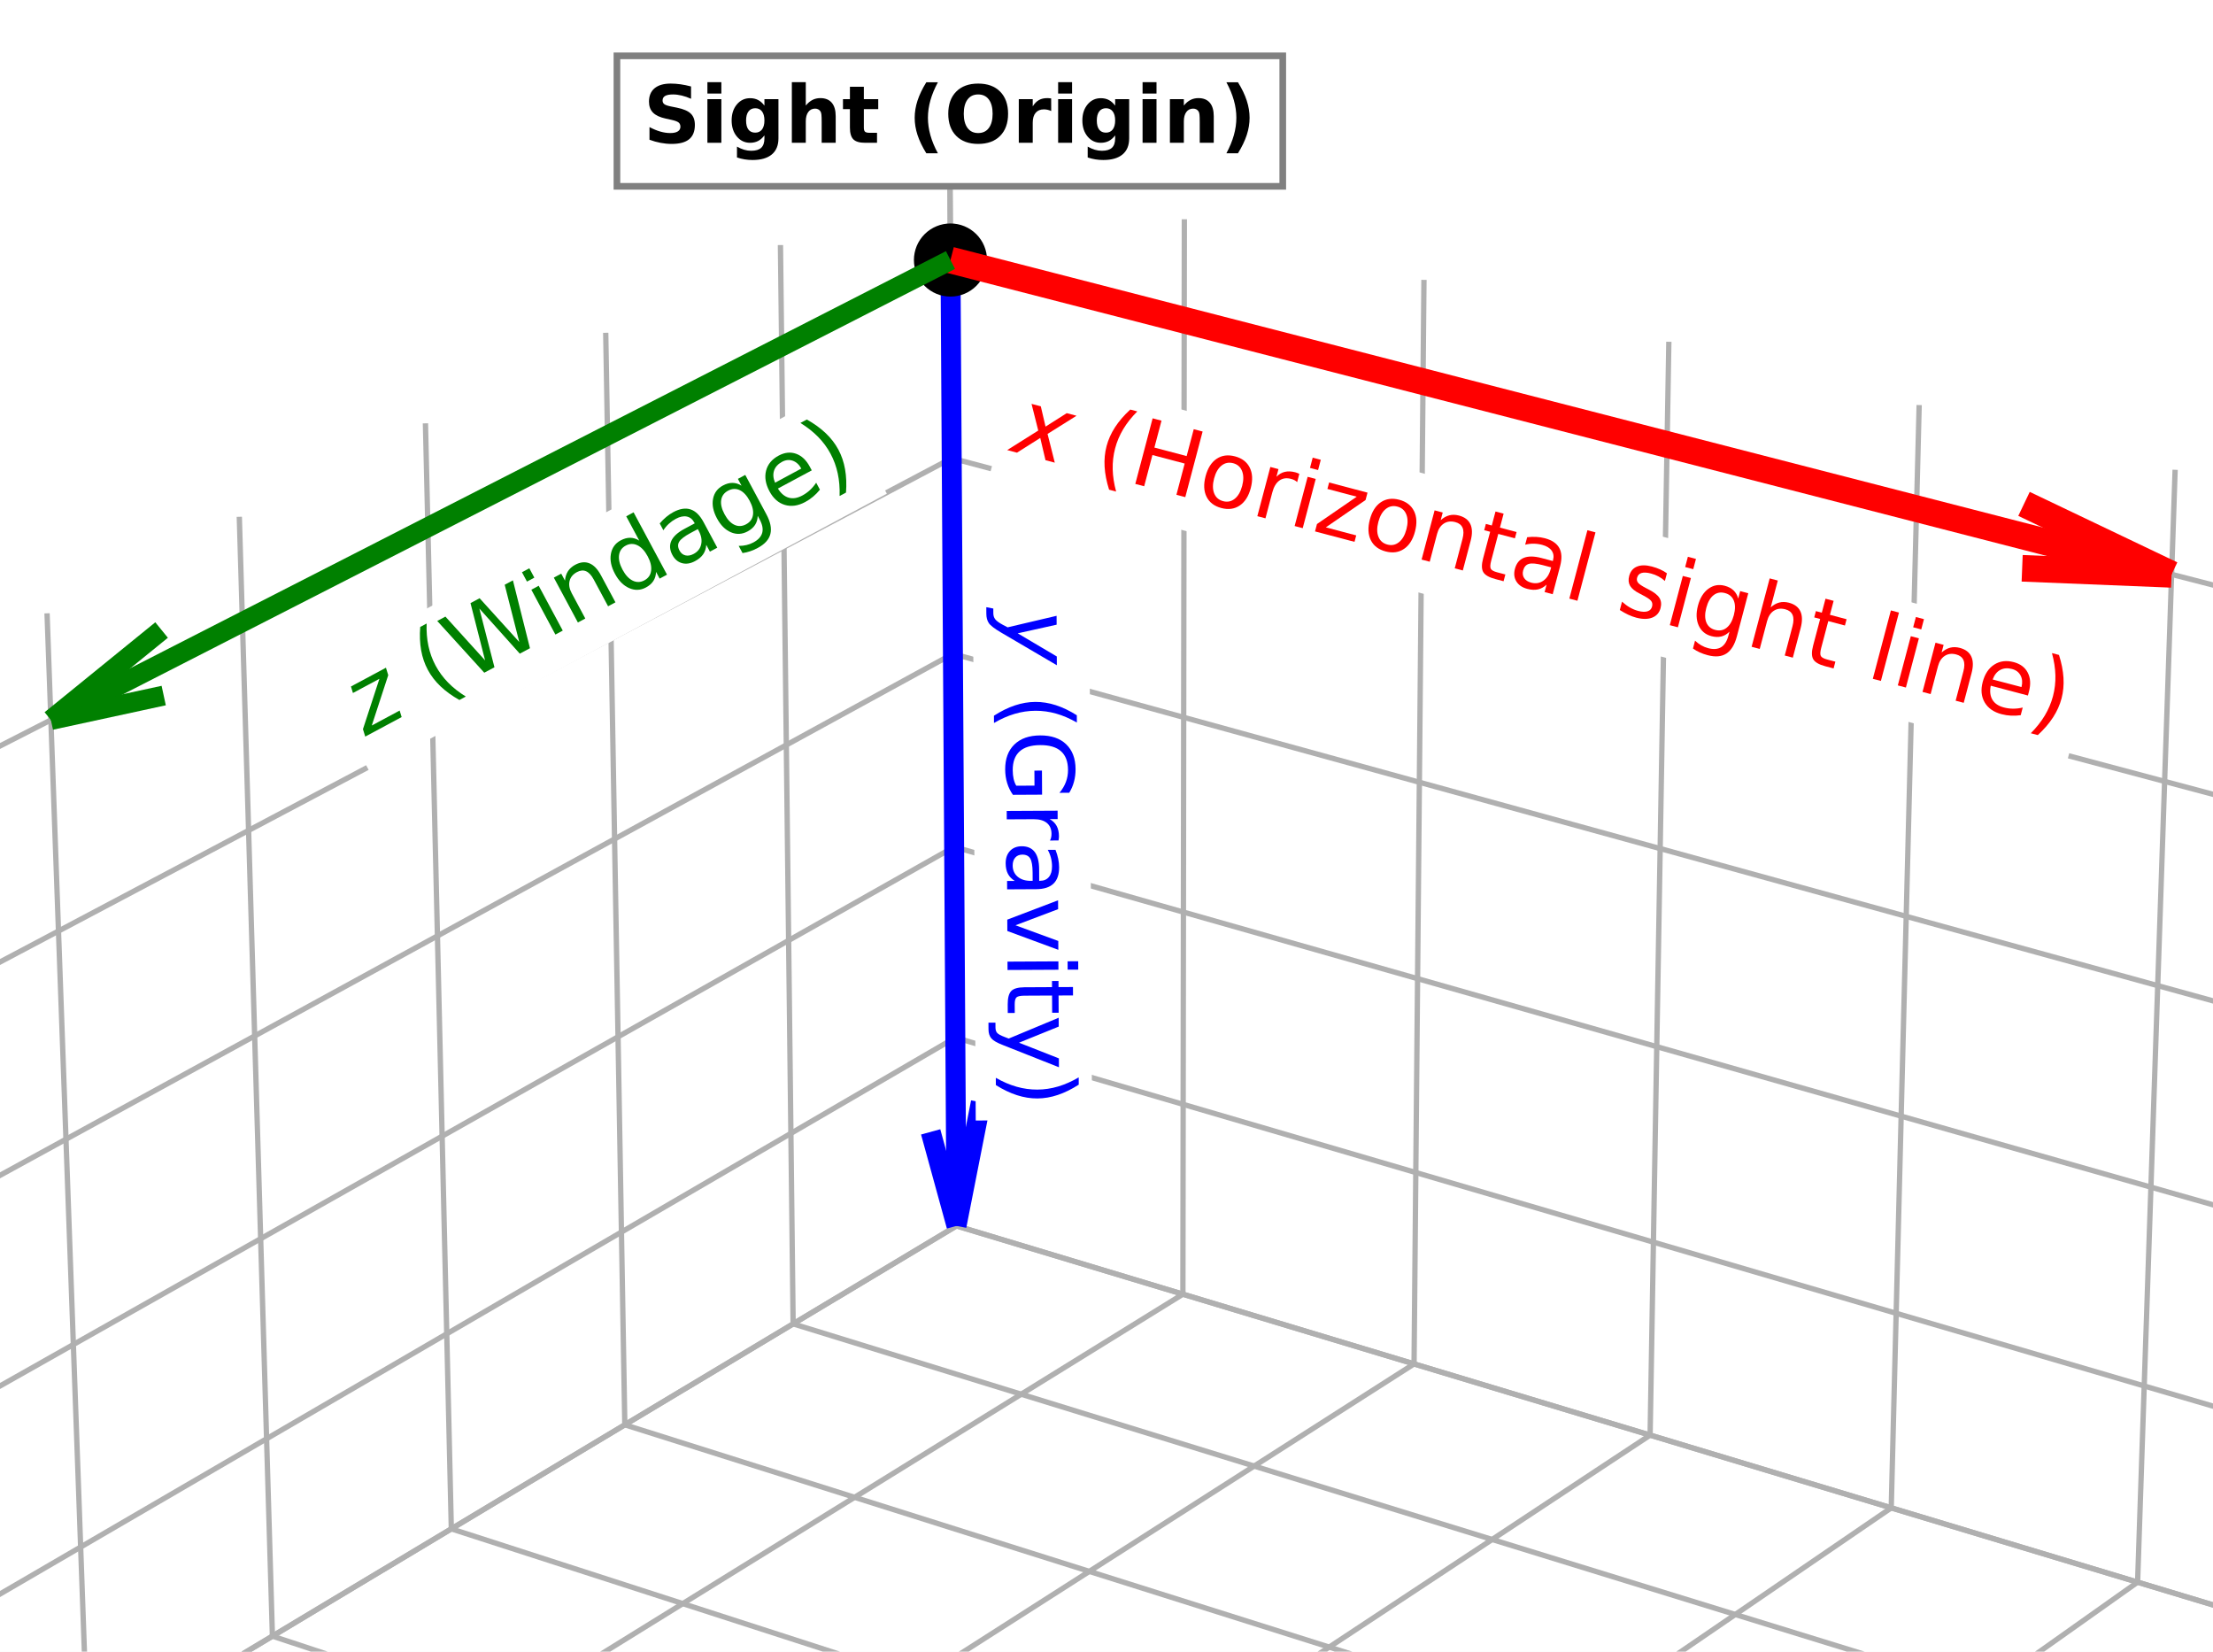
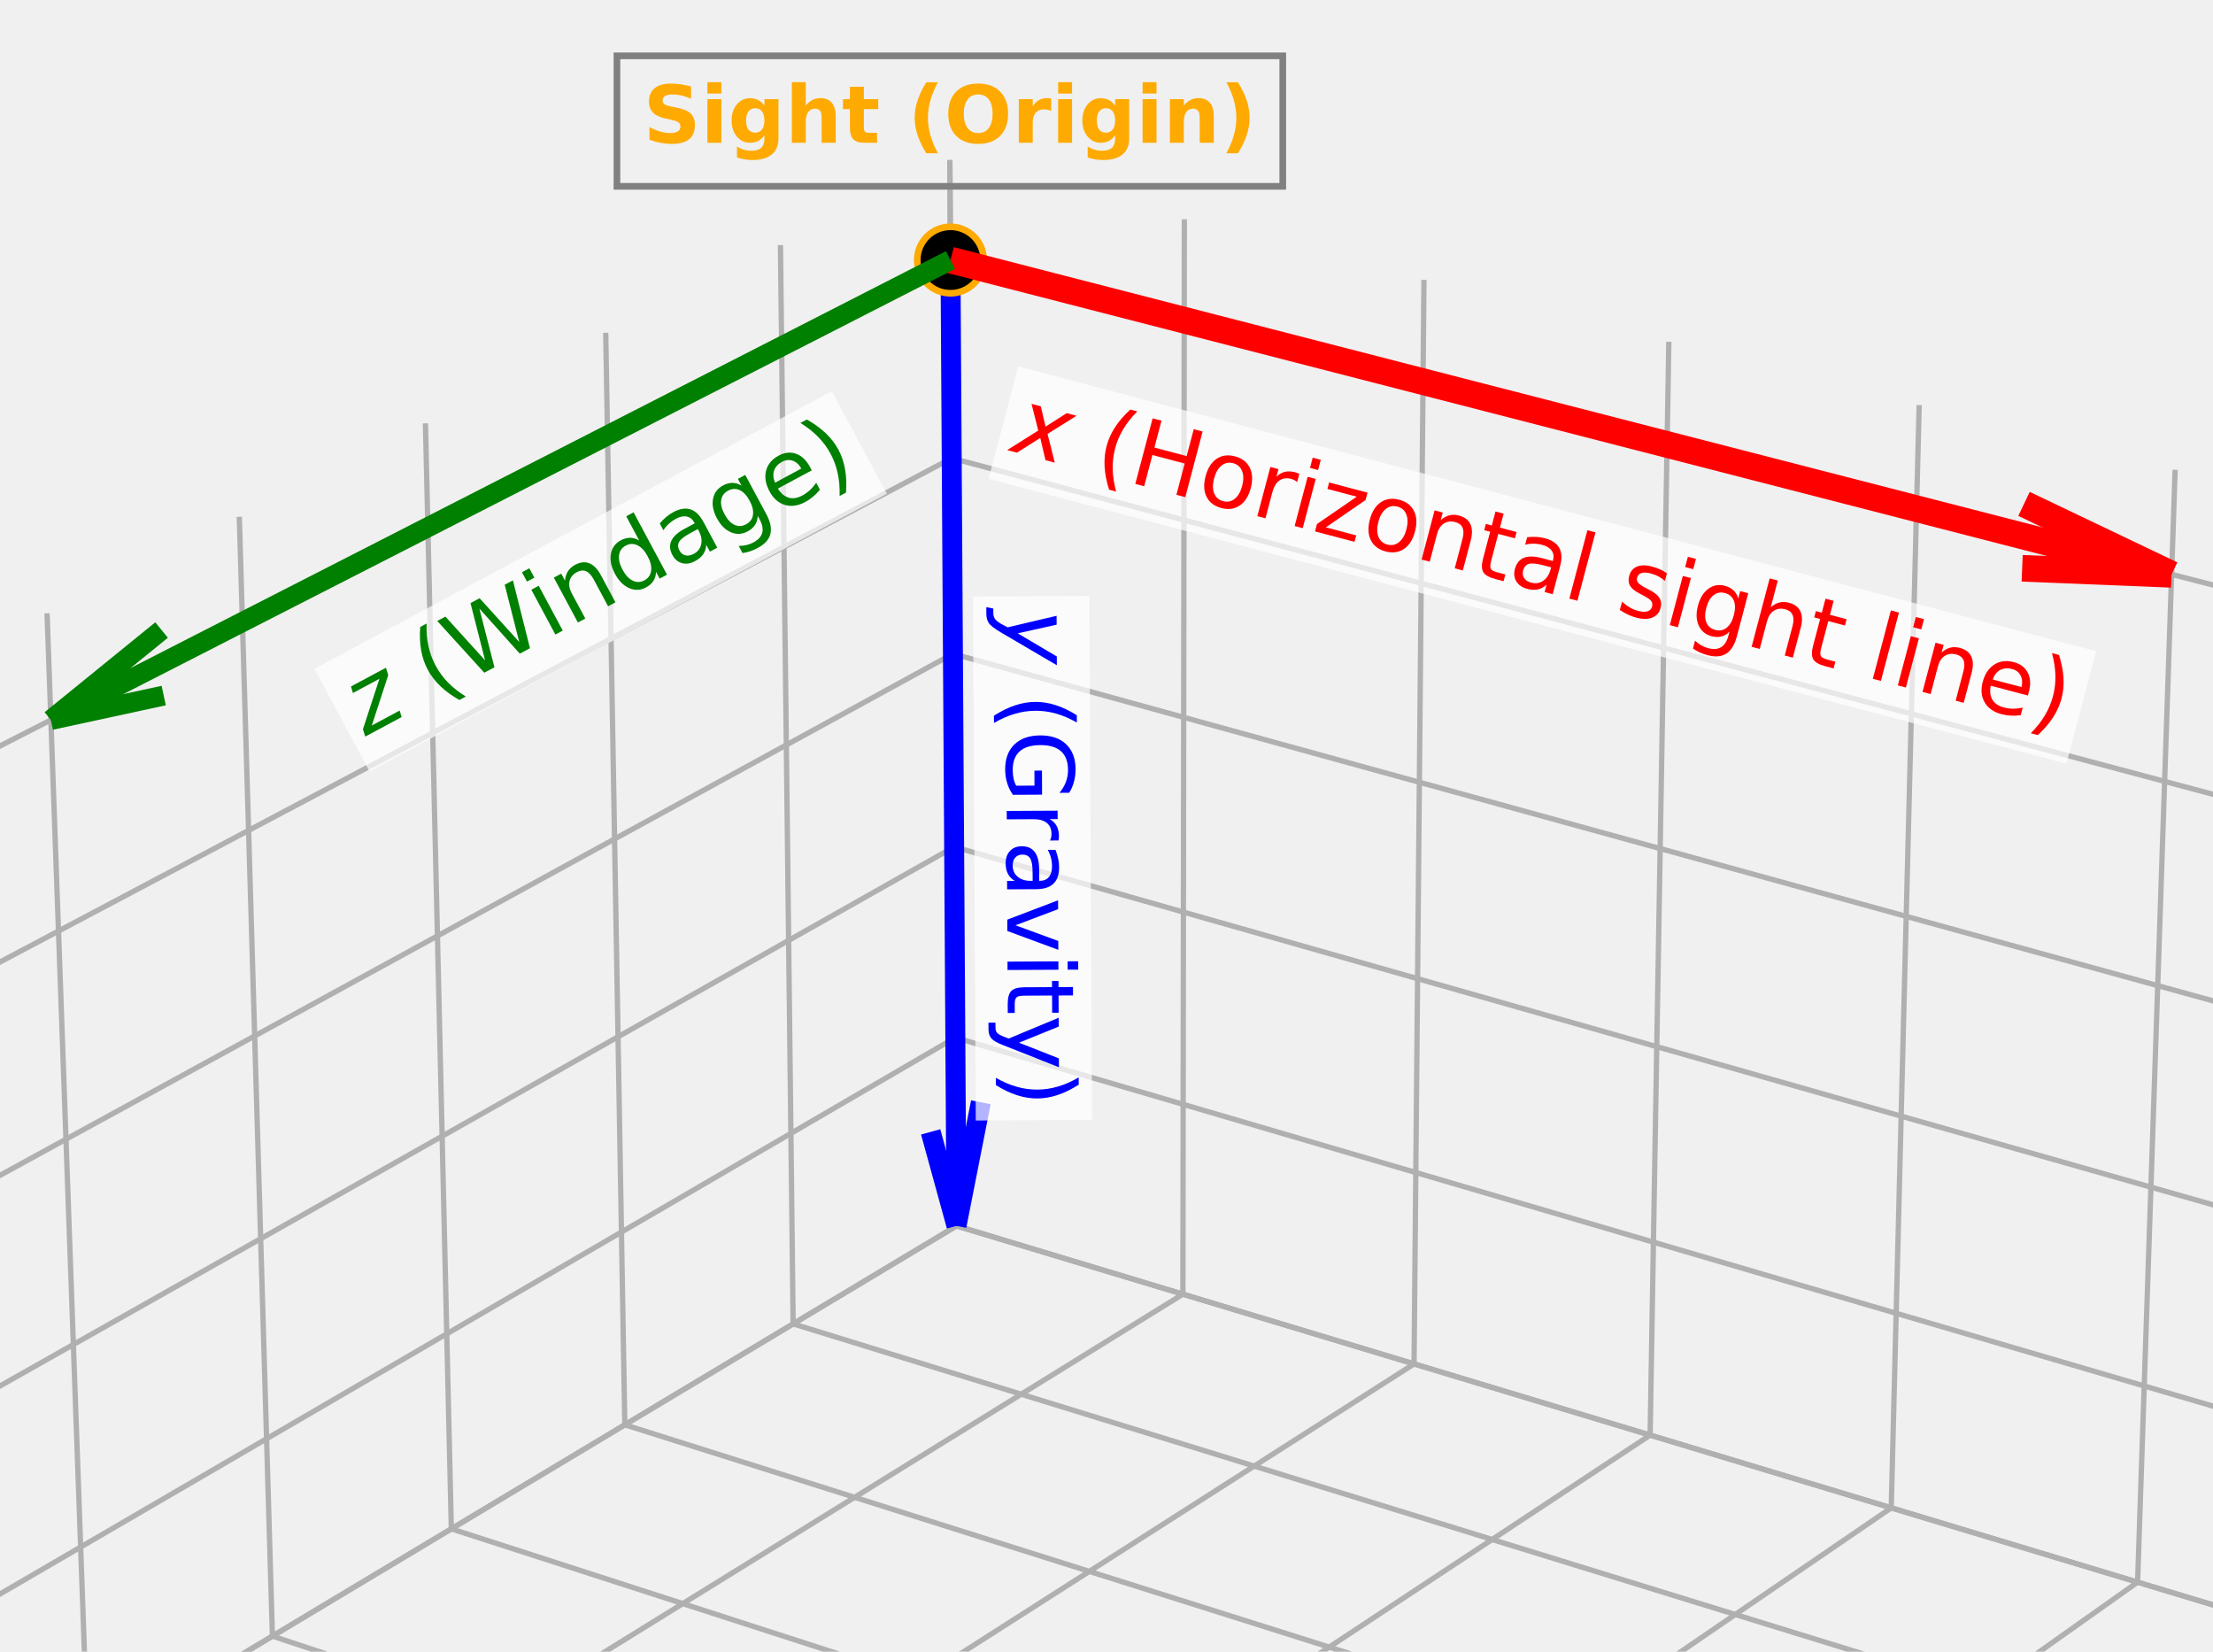
<svg xmlns="http://www.w3.org/2000/svg" xmlns:xlink="http://www.w3.org/1999/xlink" width="332.931pt" height="248.449pt" viewBox="0 0 332.931 248.449" version="1.1" id="svg114">
  <defs id="defs1">
    <style type="text/css" id="style1">*{stroke-linejoin: round; stroke-linecap: butt}</style>
    <clipPath clipPathUnits="userSpaceOnUse" id="clipPath115">
-       <rect style="opacity:0.544;fill:#000000;stroke-width:8.172" id="rect116" width="332.931" height="248.449" x="34.993" y="21.995" />
+       <rect style="opacity:0.544;fill:#FFAA00;stroke-width:8.172" id="rect116" width="332.931" height="248.449" x="34.993" y="21.995" />
    </clipPath>
  </defs>
  <g id="figure_1" clip-path="url(#clipPath115)" transform="translate(-34.9928,-21.99548)">
    <g id="patch_1">
-       <path d="M 0,402.48 H 402.917 V 0 H 0 Z" style="fill:#ffffff" id="path1" />
+       <path d="M 0,402.48 H 402.917 V 0 H 0 Z" style="fill:transparent" id="path1" />
    </g>
    <g id="patch_2">
-       <path d="M 7.637,395.28 H 395.717 V 7.2 H 7.637 Z" style="fill:#ffffff" id="path2" />
+       <path d="M 7.637,395.28 H 395.717 V 7.2 H 7.637 Z" style="fill:transparent" id="path2" />
    </g>
    <g id="pane3d_1">
      <g id="patch_3">
        <path d="M 178.892,206.398 375.413,265.673 381.807,97.609 177.891,46.063" style="opacity:0;fill:none" id="path3" />
      </g>
    </g>
    <g id="pane3d_2">
      <g id="patch_4">
        <path d="M 178.892,206.398 33.99,293.283 27.248,121.694 177.891,46.063" style="opacity:0;fill:none" id="path4" />
      </g>
    </g>
    <g id="pane3d_3">
      <g id="patch_5">
        <path d="M 178.892,206.398 33.99,293.283 239.413,363.807 375.413,265.673" style="opacity:0;fill:none" id="path5" />
      </g>
    </g>
    <g id="grid3d_1">
      <g id="Line3DCollection_1">
        <path d="M 375.413,265.673 178.892,206.398 177.891,46.063" style="fill:none;stroke:#b0b0b0;stroke-width:0.8" id="path6" />
        <path d="M 352.446,282.246 154.314,221.135 152.406,58.858" style="fill:none;stroke:#b0b0b0;stroke-width:0.8" id="path7" />
        <path d="M 328.74,299.351 128.992,236.319 126.12,72.055" style="fill:none;stroke:#b0b0b0;stroke-width:0.8" id="path8" />
        <path d="M 304.26,317.015 102.891,251.969 98.997,85.672" style="fill:none;stroke:#b0b0b0;stroke-width:0.8" id="path9" />
        <path d="M 278.968,335.266 75.976,268.108 70.995,99.731" style="fill:none;stroke:#b0b0b0;stroke-width:0.8" id="path10" />
        <path d="M 252.821,354.133 48.207,284.758 42.071,114.252" style="fill:none;stroke:#b0b0b0;stroke-width:0.8" id="path11" />
      </g>
    </g>
    <g id="grid3d_2">
      <g id="Line3DCollection_2">
        <path d="M 177.891,46.063 178.892,206.398 33.99,293.283" style="fill:none;stroke:#b0b0b0;stroke-width:0.8" id="path12" />
        <path d="M 213.17,54.981 212.953,216.671 69.438,305.452" style="fill:none;stroke:#b0b0b0;stroke-width:0.8" id="path13" />
        <path d="M 249.218,64.093 247.728,227.16 105.697,317.9" style="fill:none;stroke:#b0b0b0;stroke-width:0.8" id="path14" />
        <path d="m 286.058,73.406 -2.816,164.467 -140.445,92.765" style="fill:none;stroke:#b0b0b0;stroke-width:0.8" id="path15" />
        <path d="M 323.718,82.925 319.517,248.814 180.764,343.672" style="fill:none;stroke:#b0b0b0;stroke-width:0.8" id="path16" />
        <path d="M 362.226,92.66 356.579,259.993 219.632,357.016" style="fill:none;stroke:#b0b0b0;stroke-width:0.8" id="path17" />
      </g>
    </g>
    <g id="grid3d_3">
      <g id="Line3DCollection_3">
        <path d="M 33.99,293.283 178.892,206.398 375.413,265.673" style="fill:none;stroke:#b0b0b0;stroke-width:0.8" id="path18" />
        <path d="M 32.802,263.049 178.716,178.074 376.541,236.036" style="fill:none;stroke:#b0b0b0;stroke-width:0.8" id="path19" />
        <path d="m 31.598,232.397 146.938,-83.007 199.147,56.61" style="fill:none;stroke:#b0b0b0;stroke-width:0.8" id="path20" />
        <path d="M 30.377,201.319 178.355,120.34 378.842,175.556" style="fill:none;stroke:#b0b0b0;stroke-width:0.8" id="path21" />
        <path d="M 29.139,169.804 178.171,90.916 380.016,144.697" style="fill:none;stroke:#b0b0b0;stroke-width:0.8" id="path22" />
        <path d="M 27.883,137.844 177.985,61.111 381.206,113.413" style="fill:none;stroke:#b0b0b0;stroke-width:0.8" id="path23" />
      </g>
    </g>
    <g id="axis3d_1">
      <g id="line2d_1">
-         <path d="M 375.413,265.673 239.413,363.807" style="fill:none;stroke:#000000;stroke-width:0.8;stroke-linecap:square" id="path24" />
+         <path d="M 375.413,265.673 239.413,363.807" style="fill:none;stroke:#FFAA00;stroke-width:0.8;stroke-linecap:square" id="path24" />
      </g>
      <g id="xtick_1">
        <g id="line2d_2">
-           <path d="m 373.748,265.171 5.002,1.509" style="fill:none;stroke:#000000;stroke-width:0.8;stroke-linecap:square" id="path25" />
+           <path d="m 373.748,265.171 5.002,1.509" style="fill:none;stroke:#FFAA00;stroke-width:0.8;stroke-linecap:square" id="path25" />
        </g>
      </g>
      <g id="xtick_2">
        <g id="line2d_3">
-           <path d="m 350.765,281.728 5.047,1.557" style="fill:none;stroke:#000000;stroke-width:0.8;stroke-linecap:square" id="path26" />
+           <path d="m 350.765,281.728 5.047,1.557" style="fill:none;stroke:#FFAA00;stroke-width:0.8;stroke-linecap:square" id="path26" />
        </g>
      </g>
      <g id="xtick_3">
        <g id="line2d_4">
-           <path d="m 327.044,298.816 5.093,1.607" style="fill:none;stroke:#000000;stroke-width:0.8;stroke-linecap:square" id="path27" />
+           <path d="m 327.044,298.816 5.093,1.607" style="fill:none;stroke:#FFAA00;stroke-width:0.8;stroke-linecap:square" id="path27" />
        </g>
      </g>
      <g id="xtick_4">
        <g id="line2d_5">
-           <path d="m 302.549,316.462 5.139,1.66" style="fill:none;stroke:#000000;stroke-width:0.8;stroke-linecap:square" id="path28" />
+           <path d="m 302.549,316.462 5.139,1.66" style="fill:none;stroke:#FFAA00;stroke-width:0.8;stroke-linecap:square" id="path28" />
        </g>
      </g>
      <g id="xtick_5">
        <g id="line2d_6">
-           <path d="m 277.241,334.694 5.186,1.716" style="fill:none;stroke:#000000;stroke-width:0.8;stroke-linecap:square" id="path29" />
+           <path d="m 277.241,334.694 5.186,1.716" style="fill:none;stroke:#FFAA00;stroke-width:0.8;stroke-linecap:square" id="path29" />
        </g>
      </g>
      <g id="xtick_6">
        <g id="line2d_7">
-           <path d="m 251.078,353.542 5.233,1.774" style="fill:none;stroke:#000000;stroke-width:0.8;stroke-linecap:square" id="path30" />
+           <path d="m 251.078,353.542 5.233,1.774" style="fill:none;stroke:#FFAA00;stroke-width:0.8;stroke-linecap:square" id="path30" />
        </g>
      </g>
    </g>
    <g id="axis3d_2">
      <g id="line2d_8">
-         <path d="M 33.99,293.283 239.413,363.807" style="fill:none;stroke:#000000;stroke-width:0.8;stroke-linecap:square" id="path31" />
+         <path d="M 33.99,293.283 239.413,363.807" style="fill:none;stroke:#FFAA00;stroke-width:0.8;stroke-linecap:square" id="path31" />
      </g>
      <g id="xtick_7">
        <g id="line2d_9">
-           <path d="m 35.25,292.527 -3.786,2.27" style="fill:none;stroke:#000000;stroke-width:0.8;stroke-linecap:square" id="path32" />
+           <path d="m 35.25,292.527 -3.786,2.27" style="fill:none;stroke:#FFAA00;stroke-width:0.8;stroke-linecap:square" id="path32" />
        </g>
      </g>
      <g id="xtick_8">
        <g id="line2d_10">
-           <path d="m 70.687,304.679 -3.753,2.322" style="fill:none;stroke:#000000;stroke-width:0.8;stroke-linecap:square" id="path33" />
+           <path d="m 70.687,304.679 -3.753,2.322" style="fill:none;stroke:#FFAA00;stroke-width:0.8;stroke-linecap:square" id="path33" />
        </g>
      </g>
      <g id="xtick_9">
        <g id="line2d_11">
-           <path d="m 106.935,317.11 -3.718,2.375" style="fill:none;stroke:#000000;stroke-width:0.8;stroke-linecap:square" id="path34" />
+           <path d="m 106.935,317.11 -3.718,2.375" style="fill:none;stroke:#FFAA00;stroke-width:0.8;stroke-linecap:square" id="path34" />
        </g>
      </g>
      <g id="xtick_10">
        <g id="line2d_12">
-           <path d="m 144.021,329.828 -3.68,2.431" style="fill:none;stroke:#000000;stroke-width:0.8;stroke-linecap:square" id="path35" />
+           <path d="m 144.021,329.828 -3.68,2.431" style="fill:none;stroke:#FFAA00;stroke-width:0.8;stroke-linecap:square" id="path35" />
        </g>
      </g>
      <g id="xtick_11">
        <g id="line2d_13">
-           <path d="m 181.975,342.844 -3.639,2.488" style="fill:none;stroke:#000000;stroke-width:0.8;stroke-linecap:square" id="path36" />
+           <path d="m 181.975,342.844 -3.639,2.488" style="fill:none;stroke:#FFAA00;stroke-width:0.8;stroke-linecap:square" id="path36" />
        </g>
      </g>
      <g id="xtick_12">
        <g id="line2d_14">
-           <path d="m 220.829,356.168 -3.595,2.547" style="fill:none;stroke:#000000;stroke-width:0.8;stroke-linecap:square" id="path37" />
+           <path d="m 220.829,356.168 -3.595,2.547" style="fill:none;stroke:#FFAA00;stroke-width:0.8;stroke-linecap:square" id="path37" />
        </g>
      </g>
    </g>
    <g id="axis3d_3">
      <g id="line2d_15">
-         <path d="M 33.99,293.283 27.248,121.694" style="fill:none;stroke:#000000;stroke-width:0.8;stroke-linecap:square" id="path38" />
+         <path d="M 33.99,293.283 27.248,121.694" style="fill:none;stroke:#FFAA00;stroke-width:0.8;stroke-linecap:square" id="path38" />
      </g>
      <g id="xtick_13">
        <g id="line2d_16">
-           <path d="m 35.25,292.527 -3.786,2.27" style="fill:none;stroke:#000000;stroke-width:0.8;stroke-linecap:square" id="path39" />
+           <path d="m 35.25,292.527 -3.786,2.27" style="fill:none;stroke:#FFAA00;stroke-width:0.8;stroke-linecap:square" id="path39" />
        </g>
      </g>
      <g id="xtick_14">
        <g id="line2d_17">
-           <path d="m 34.072,262.31 -3.815,2.221" style="fill:none;stroke:#000000;stroke-width:0.8;stroke-linecap:square" id="path40" />
+           <path d="m 34.072,262.31 -3.815,2.221" style="fill:none;stroke:#FFAA00;stroke-width:0.8;stroke-linecap:square" id="path40" />
        </g>
      </g>
      <g id="xtick_15">
        <g id="line2d_18">
-           <path d="m 32.877,231.675 -3.843,2.171" style="fill:none;stroke:#000000;stroke-width:0.8;stroke-linecap:square" id="path41" />
+           <path d="m 32.877,231.675 -3.843,2.171" style="fill:none;stroke:#FFAA00;stroke-width:0.8;stroke-linecap:square" id="path41" />
        </g>
      </g>
      <g id="xtick_16">
        <g id="line2d_19">
-           <path d="m 31.666,200.613 -3.873,2.119" style="fill:none;stroke:#000000;stroke-width:0.8;stroke-linecap:square" id="path42" />
+           <path d="m 31.666,200.613 -3.873,2.119" style="fill:none;stroke:#FFAA00;stroke-width:0.8;stroke-linecap:square" id="path42" />
        </g>
      </g>
      <g id="xtick_17">
        <g id="line2d_20">
-           <path d="m 30.438,169.116 -3.903,2.066" style="fill:none;stroke:#000000;stroke-width:0.8;stroke-linecap:square" id="path43" />
+           <path d="m 30.438,169.116 -3.903,2.066" style="fill:none;stroke:#FFAA00;stroke-width:0.8;stroke-linecap:square" id="path43" />
        </g>
      </g>
      <g id="xtick_18">
        <g id="line2d_21">
-           <path d="m 29.192,137.175 -3.933,2.011" style="fill:none;stroke:#000000;stroke-width:0.8;stroke-linecap:square" id="path44" />
+           <path d="m 29.192,137.175 -3.933,2.011" style="fill:none;stroke:#FFAA00;stroke-width:0.8;stroke-linecap:square" id="path44" />
        </g>
      </g>
    </g>
    <g id="axes_1">
      <g id="Line3DCollection_4">
        <path d="M 178.892,206.398 177.985,61.111" clip-path="url(#p49f89ab178)" style="fill:none;stroke:#0000ff;stroke-width:3" id="path45" />
        <path d="m 178.892,206.398 -3.886,-14.141" clip-path="url(#p49f89ab178)" style="fill:none;stroke:#0000ff;stroke-width:3" id="path46" />
        <path d="m 178.892,206.398 3.664,-18.593" clip-path="url(#p49f89ab178)" style="fill:none;stroke:#0000ff;stroke-width:3" id="path47" />
      </g>
-       <g id="text_1">
+       <g id="text_1" fill="#FFAA00">
        <g id="patch_6">
-           <path d="m 183.722,94.029 162.156,42.84 4.47,-16.919 -162.156,-42.84 z" style="fill:#ffffff" id="path48" />
+           <path d="m 183.722,94.029 162.156,42.84 4.47,-16.919 -162.156,-42.84 z" style="fill:#FFFFFF; fill-opacity: 0.7" id="path48" />
        </g>
        <g style="fill:#ff0000" transform="matrix(0.135356,0.0357597,0.0357597,-0.135356,186.8689,89.7926)" id="g72">
          <defs id="defs48">
            <path id="DejaVuSans-Oblique-78" d="M 3841,3500 2234,1784 3219,0 H 2559 L 1819,1388 531,0 H -166 L 1556,1844 641,3500 h 659 l 672,-1266 1172,1266 z" transform="scale(0.015625)" />
            <path id="DejaVuSans-20" transform="scale(0.015625)" d="" />
            <path id="DejaVuSans-28" d="m 1984,4856 q -418,-718 -622,-1422 -203,-703 -203,-1425 0,-721 205,-1429 205,-708 620,-1424 h -500 q -468,735 -701,1444 -233,709 -233,1409 0,697 231,1403 232,707 703,1444 z" transform="scale(0.015625)" />
            <path id="DejaVuSans-48" d="m 628,4666 h 631 V 2753 h 2294 v 1913 h 631 V 0 H 3553 V 2222 H 1259 V 0 H 628 Z" transform="scale(0.015625)" />
            <path id="DejaVuSans-6f" d="m 1959,3097 q -462,0 -731,-361 -269,-361 -269,-989 0,-628 267,-989 268,-361 733,-361 460,0 728,362 269,363 269,988 0,622 -269,986 -268,364 -728,364 z m 0,487 q 750,0 1178,-488 429,-487 429,-1349 Q 3566,888 3137,398 2709,-91 1959,-91 1206,-91 779,398 353,888 353,1747 q 0,862 426,1349 427,488 1180,488 z" transform="scale(0.015625)" />
            <path id="DejaVuSans-72" d="m 2631,2963 q -97,56 -211,82 -114,27 -251,27 -488,0 -749,-317 -261,-317 -261,-911 V 0 H 581 v 3500 h 578 v -544 q 182,319 472,473 291,155 707,155 59,0 131,-8 72,-7 159,-23 z" transform="scale(0.015625)" />
            <path id="DejaVuSans-69" d="m 603,3500 h 575 V 0 H 603 Z m 0,1363 h 575 V 4134 H 603 Z" transform="scale(0.015625)" />
            <path id="DejaVuSans-7a" d="M 353,3500 H 3084 V 2975 L 922,459 H 3084 V 0 H 275 V 525 L 2438,3041 H 353 Z" transform="scale(0.015625)" />
            <path id="DejaVuSans-6e" d="M 3513,2113 V 0 h -575 v 2094 q 0,497 -194,743 -194,247 -581,247 -466,0 -735,-297 -269,-296 -269,-809 V 0 H 581 v 3500 h 578 v -544 q 207,316 486,472 280,156 646,156 603,0 912,-373 310,-373 310,-1098 z" transform="scale(0.015625)" />
            <path id="DejaVuSans-74" d="M 1172,4494 V 3500 H 2356 V 3053 H 1172 V 1153 q 0,-428 117,-550 117,-122 477,-122 h 590 V 0 H 1766 Q 1100,0 847,248 594,497 594,1153 V 3053 H 172 v 447 h 422 v 994 z" transform="scale(0.015625)" />
            <path id="DejaVuSans-61" d="m 2194,1759 q -697,0 -966,-159 -269,-159 -269,-544 0,-306 202,-486 202,-179 548,-179 479,0 768,339 289,339 289,901 v 128 z m 1147,238 V 0 H 2766 V 531 Q 2569,213 2275,61 1981,-91 1556,-91 q -537,0 -855,302 -317,302 -317,808 0,590 395,890 396,300 1180,300 h 807 v 57 q 0,397 -261,614 -261,217 -733,217 -300,0 -585,-72 -284,-72 -546,-216 v 532 q 315,122 612,182 297,61 578,61 760,0 1135,-394 375,-393 375,-1193 z" transform="scale(0.015625)" />
            <path id="DejaVuSans-6c" d="m 603,4863 h 575 V 0 H 603 Z" transform="scale(0.015625)" />
            <path id="DejaVuSans-73" d="m 2834,3397 v -544 q -243,125 -506,187 -262,63 -544,63 -428,0 -642,-131 -214,-131 -214,-394 0,-200 153,-314 153,-114 616,-217 l 197,-44 q 612,-131 870,-370 258,-239 258,-667 0,-488 -386,-773 Q 2250,-91 1575,-91 1294,-91 989,-36 684,19 347,128 v 594 q 319,-166 628,-249 309,-82 613,-82 406,0 624,139 219,139 219,392 0,234 -158,359 -157,125 -692,241 l -200,47 q -534,112 -772,345 -237,233 -237,639 0,494 350,762 350,269 994,269 318,0 599,-47 282,-46 519,-140 z" transform="scale(0.015625)" />
            <path id="DejaVuSans-67" d="m 2906,1791 q 0,625 -258,968 -257,344 -723,344 -462,0 -720,-344 -258,-343 -258,-968 0,-622 258,-966 258,-344 720,-344 466,0 723,344 258,344 258,966 z M 3481,434 q 0,-893 -397,-1329 -396,-436 -1215,-436 -303,0 -572,45 -269,45 -522,139 v 559 q 253,-137 500,-202 247,-66 503,-66 566,0 847,295 281,295 281,892 V 616 Q 2728,306 2450,153 2172,0 1784,0 1141,0 747,490 353,981 353,1791 q 0,812 394,1302 394,491 1037,491 388,0 666,-153 278,-153 456,-462 v 531 h 575 z" transform="scale(0.015625)" />
            <path id="DejaVuSans-68" d="M 3513,2113 V 0 h -575 v 2094 q 0,497 -194,743 -194,247 -581,247 -466,0 -735,-297 -269,-296 -269,-809 V 0 H 581 v 4863 h 578 V 2956 q 207,316 486,472 280,156 646,156 603,0 912,-373 310,-373 310,-1098 z" transform="scale(0.015625)" />
            <path id="DejaVuSans-65" d="M 3597,1894 V 1613 H 953 q 38,-594 358,-905 320,-311 892,-311 331,0 642,81 311,81 618,244 V 178 Q 3153,47 2828,-22 2503,-91 2169,-91 1331,-91 842,396 353,884 353,1716 q 0,859 464,1363 464,505 1252,505 706,0 1117,-455 411,-454 411,-1235 z m -575,169 q -6,471 -264,752 -258,282 -683,282 -481,0 -770,-272 -289,-272 -333,-766 z" transform="scale(0.015625)" />
            <path id="DejaVuSans-29" d="m 513,4856 h 500 q 468,-737 701,-1444 233,-706 233,-1403 0,-700 -233,-1409 -233,-709 -701,-1444 H 513 q 415,716 620,1424 205,708 205,1429 0,722 -205,1425 -205,704 -620,1422 z" transform="scale(0.015625)" />
          </defs>
          <use xlink:href="#DejaVuSans-Oblique-78" transform="translate(0,0.015625)" id="use48" />
          <use xlink:href="#DejaVuSans-20" transform="translate(59.17969,0.015625)" id="use49" />
          <use xlink:href="#DejaVuSans-28" transform="translate(90.9668,0.015625)" id="use50" />
          <use xlink:href="#DejaVuSans-48" transform="translate(129.9805,0.015625)" id="use51" />
          <use xlink:href="#DejaVuSans-6f" transform="translate(205.1758,0.015625)" id="use52" />
          <use xlink:href="#DejaVuSans-72" transform="translate(266.3574,0.015625)" id="use53" />
          <use xlink:href="#DejaVuSans-69" transform="translate(307.4707,0.015625)" id="use54" />
          <use xlink:href="#DejaVuSans-7a" transform="translate(335.2539,0.015625)" id="use55" />
          <use xlink:href="#DejaVuSans-6f" transform="translate(387.7441,0.015625)" id="use56" />
          <use xlink:href="#DejaVuSans-6e" transform="translate(448.9258,0.015625)" id="use57" />
          <use xlink:href="#DejaVuSans-74" transform="translate(512.3047,0.015625)" id="use58" />
          <use xlink:href="#DejaVuSans-61" transform="translate(551.5137,0.015625)" id="use59" />
          <use xlink:href="#DejaVuSans-6c" transform="translate(612.793,0.015625)" id="use60" />
          <use xlink:href="#DejaVuSans-20" transform="translate(640.5762,0.015625)" id="use61" />
          <use xlink:href="#DejaVuSans-73" transform="translate(672.3633,0.015625)" id="use62" />
          <use xlink:href="#DejaVuSans-69" transform="translate(724.4629,0.015625)" id="use63" />
          <use xlink:href="#DejaVuSans-67" transform="translate(752.2461,0.015625)" id="use64" />
          <use xlink:href="#DejaVuSans-68" transform="translate(815.7227,0.015625)" id="use65" />
          <use xlink:href="#DejaVuSans-74" transform="translate(879.1016,0.015625)" id="use66" />
          <use xlink:href="#DejaVuSans-20" transform="translate(918.3106,0.015625)" id="use67" />
          <use xlink:href="#DejaVuSans-6c" transform="translate(950.0977,0.015625)" id="use68" />
          <use xlink:href="#DejaVuSans-69" transform="translate(977.8809,0.015625)" id="use69" />
          <use xlink:href="#DejaVuSans-6e" transform="translate(1005.664,0.015625)" id="use70" />
          <use xlink:href="#DejaVuSans-65" transform="translate(1069.043,0.015625)" id="use71" />
          <use xlink:href="#DejaVuSans-29" transform="translate(1130.566,0.015625)" id="use72" />
        </g>
      </g>
-       <g id="text_2">
+       <g id="text_2" fill="#FFAA00">
        <g id="patch_7">
-           <path d="m 181.377,111.729 0.409,78.819 17.5,-0.091 -0.409,-78.819 z" style="fill:#ffffff" id="path72" />
+           <path d="m 181.377,111.729 0.409,78.819 17.5,-0.091 -0.409,-78.819 z" style="fill:#FFFFFF; fill-opacity: 0.7" id="path72" />
        </g>
        <g style="fill:#0000ff" transform="matrix(7.2640103e-4,0.1399981,0.1399981,-7.2640103e-4,186.2868,113.6632)" id="g83">
          <defs id="defs72">
            <path id="DejaVuSans-Oblique-79" d="m 1588,-325 q -400,-672 -652,-839 -252,-167 -642,-167 h -453 l 96,481 h 332 q 240,0 409,131 169,131 378,513 l 178,334 -775,3372 h 610 L 1650,819 3256,3500 h 603 z" transform="scale(0.015625)" />
            <path id="DejaVuSans-47" d="M 3809,666 V 1919 H 2778 v 519 H 4434 V 434 Q 4069,175 3628,42 3188,-91 2688,-91 1594,-91 976,548 359,1188 359,2328 q 0,1144 617,1783 618,639 1712,639 456,0 867,-113 411,-112 758,-331 v -672 q -350,297 -744,447 -394,150 -828,150 -857,0 -1287,-478 -429,-478 -429,-1425 0,-944 429,-1422 430,-478 1287,-478 334,0 596,58 263,58 472,180 z" transform="scale(0.015625)" />
            <path id="DejaVuSans-76" d="M 191,3500 H 800 L 1894,563 2988,3500 h 609 L 2284,0 h -781 z" transform="scale(0.015625)" />
            <path id="DejaVuSans-79" d="m 2059,-325 q -243,-625 -475,-815 -231,-191 -618,-191 H 506 v 481 h 338 q 237,0 368,113 132,112 291,531 L 1606,56 191,3500 H 800 L 1894,763 2988,3500 h 609 z" transform="scale(0.015625)" />
          </defs>
          <use xlink:href="#DejaVuSans-Oblique-79" transform="translate(0,0.015625)" id="use73" />
          <use xlink:href="#DejaVuSans-20" transform="translate(59.17969,0.015625)" id="use74" />
          <use xlink:href="#DejaVuSans-28" transform="translate(90.9668,0.015625)" id="use75" />
          <use xlink:href="#DejaVuSans-47" transform="translate(129.9805,0.015625)" id="use76" />
          <use xlink:href="#DejaVuSans-72" transform="translate(207.4707,0.015625)" id="use77" />
          <use xlink:href="#DejaVuSans-61" transform="translate(248.584,0.015625)" id="use78" />
          <use xlink:href="#DejaVuSans-76" transform="translate(309.8633,0.015625)" id="use79" />
          <use xlink:href="#DejaVuSans-69" transform="translate(369.043,0.015625)" id="use80" />
          <use xlink:href="#DejaVuSans-74" transform="translate(396.8262,0.015625)" id="use81" />
          <use xlink:href="#DejaVuSans-79" transform="translate(436.0352,0.015625)" id="use82" />
          <use xlink:href="#DejaVuSans-29" transform="translate(495.2148,0.015625)" id="use83" />
        </g>
      </g>
-       <g id="text_3">
+       <g id="text_3" fill="#FFAA00">
        <g id="patch_8">
-           <path d="M 90.568,138.023 168.412,96.258 160.138,80.837 82.294,122.602 Z" style="fill:#ffffff" id="path83" />
+           <path d="M 90.568,138.023 168.412,96.258 160.138,80.837 82.294,122.602 Z" style="fill:#FFFFFF; fill-opacity: 0.7" id="path83" />
        </g>
        <g style="fill:#008000" transform="matrix(0.1233657,-0.06618839,-0.06618839,-0.1233657,89.97843,132.7786)" id="g94">
          <defs id="defs83">
            <path id="DejaVuSans-Oblique-7a" d="M 744,3500 H 3475 L 3372,2975 738,459 H 2913 L 2822,0 H -19 L 84,525 2719,3041 H 653 Z" transform="scale(0.015625)" />
            <path id="DejaVuSans-57" d="m 213,4666 h 637 l 981,-3944 978,3944 h 710 l 981,-3944 978,3944 h 641 L 4947,0 H 4153 L 3169,4050 2175,0 h -794 z" transform="scale(0.015625)" />
            <path id="DejaVuSans-64" d="m 2906,2969 v 1894 h 575 V 0 H 2906 V 525 Q 2725,213 2448,61 2172,-91 1784,-91 1150,-91 751,415 353,922 353,1747 q 0,825 398,1331 399,506 1033,506 388,0 664,-152 277,-151 458,-463 z M 947,1747 q 0,-634 261,-995 261,-361 717,-361 456,0 718,361 263,361 263,995 0,634 -263,995 -262,361 -718,361 -456,0 -717,-361 -261,-361 -261,-995 z" transform="scale(0.015625)" />
          </defs>
          <use xlink:href="#DejaVuSans-Oblique-7a" transform="translate(0,0.015625)" id="use84" />
          <use xlink:href="#DejaVuSans-20" transform="translate(52.49023,0.015625)" id="use85" />
          <use xlink:href="#DejaVuSans-28" transform="translate(84.27734,0.015625)" id="use86" />
          <use xlink:href="#DejaVuSans-57" transform="translate(123.291,0.015625)" id="use87" />
          <use xlink:href="#DejaVuSans-69" transform="translate(222.168,0.015625)" id="use88" />
          <use xlink:href="#DejaVuSans-6e" transform="translate(249.9512,0.015625)" id="use89" />
          <use xlink:href="#DejaVuSans-64" transform="translate(313.3301,0.015625)" id="use90" />
          <use xlink:href="#DejaVuSans-61" transform="translate(376.8066,0.015625)" id="use91" />
          <use xlink:href="#DejaVuSans-67" transform="translate(438.0859,0.015625)" id="use92" />
          <use xlink:href="#DejaVuSans-65" transform="translate(501.5625,0.015625)" id="use93" />
          <use xlink:href="#DejaVuSans-29" transform="translate(563.0859,0.015625)" id="use94" />
        </g>
      </g>
-       <g id="text_4">
+       <g id="text_4" fill="#FFAA00">
        <g id="patch_9">
-           <path d="m 127.807,50.023 h 100.168 v -19.628 H 127.807 Z" style="fill:#ffffff;stroke:#808080;stroke-linejoin:miter" id="path94" />
+           <path d="m 127.807,50.023 h 100.168 v -19.628 H 127.807 Z" style="fill:transparent;stroke:#808080;stroke-linejoin:miter" id="path94" />
        </g>
        <g transform="matrix(0.12,0,0,-0.12,131.767,43.47347)" id="g108">
          <defs id="defs94">
            <path id="DejaVuSans-Bold-53" d="m 3834,4519 v -988 q -384,172 -750,259 -365,88 -690,88 -431,0 -638,-119 -206,-118 -206,-368 0,-188 139,-293 139,-104 505,-179 l 512,-103 q 778,-157 1106,-476 329,-318 329,-906 Q 4141,663 3683,286 3225,-91 2284,-91 1841,-91 1394,-6 947,78 500,244 v 1015 q 447,-237 864,-358 417,-120 805,-120 394,0 603,131 209,132 209,376 0,218 -142,337 -142,119 -567,213 l -466,103 q -700,150 -1024,478 -323,328 -323,884 0,697 450,1072 450,375 1294,375 385,0 791,-58 406,-58 840,-173 z" transform="scale(0.015625)" />
            <path id="DejaVuSans-Bold-69" d="M 538,3500 H 1656 V 0 H 538 Z m 0,1363 H 1656 V 3950 H 538 Z" transform="scale(0.015625)" />
            <path id="DejaVuSans-Bold-67" d="M 2919,594 Q 2688,288 2409,144 2131,0 1766,0 1125,0 706,504 288,1009 288,1791 q 0,784 418,1285 419,502 1060,502 365,0 643,-144 279,-143 510,-453 v 519 H 4044 V 353 q 0,-844 -533,-1289 -533,-445 -1545,-445 -328,0 -635,50 -306,50 -615,153 v 872 q 293,-169 574,-252 282,-83 566,-83 550,0 806,241 257,241 257,753 z m -738,2178 q -347,0 -541,-257 -193,-256 -193,-724 0,-482 187,-730 188,-248 547,-248 350,0 544,256 194,256 194,722 0,468 -194,724 -194,257 -544,257 z" transform="scale(0.015625)" />
            <path id="DejaVuSans-Bold-68" d="M 4056,2131 V 0 H 2931 v 347 1278 q 0,459 -20,631 -20,172 -70,253 -66,110 -179,171 -112,61 -256,61 -350,0 -550,-271 -200,-270 -200,-748 V 0 H 538 V 4863 H 1656 V 2988 q 253,306 537,451 285,145 629,145 606,0 920,-372 314,-371 314,-1081 z" transform="scale(0.015625)" />
            <path id="DejaVuSans-Bold-74" d="M 1759,4494 V 3500 H 2913 V 2700 H 1759 V 1216 q 0,-244 97,-330 97,-86 385,-86 h 575 V 0 H 1856 Q 1194,0 917,276 641,553 641,1216 V 2700 H 84 v 800 h 557 v 994 z" transform="scale(0.015625)" />
            <path id="DejaVuSans-Bold-20" transform="scale(0.015625)" d="" />
            <path id="DejaVuSans-Bold-28" d="M 2413,-844 H 1484 Q 1006,-72 778,623 550,1319 550,2003 q 0,685 229,1386 230,702 705,1467 h 929 q -400,-740 -600,-1448 -200,-708 -200,-1399 0,-690 198,-1400 198,-709 602,-1453 z" transform="scale(0.015625)" />
            <path id="DejaVuSans-Bold-4f" d="m 2719,3878 q -550,0 -853,-406 -303,-406 -303,-1144 0,-734 303,-1141 303,-406 853,-406 553,0 856,406 303,407 303,1141 0,738 -303,1144 -303,406 -856,406 z m 0,872 q 1125,0 1762,-644 638,-643 638,-1778 Q 5119,1197 4481,553 3844,-91 2719,-91 1597,-91 958,553 319,1197 319,2328 q 0,1135 639,1778 639,644 1761,644 z" transform="scale(0.015625)" />
            <path id="DejaVuSans-Bold-72" d="m 3138,2547 q -147,69 -293,101 -145,33 -292,33 -431,0 -664,-277 -233,-276 -233,-791 V 0 H 538 v 3500 h 1118 v -575 q 216,344 495,501 280,158 671,158 56,0 121,-5 66,-4 191,-20 z" transform="scale(0.015625)" />
            <path id="DejaVuSans-Bold-6e" d="M 4056,2131 V 0 H 2931 v 347 1284 q 0,453 -20,625 -20,172 -70,253 -66,110 -179,171 -112,61 -256,61 -350,0 -550,-271 -200,-270 -200,-748 V 0 H 538 v 3500 h 1118 v -512 q 253,306 537,451 285,145 629,145 606,0 920,-372 314,-371 314,-1081 z" transform="scale(0.015625)" />
            <path id="DejaVuSans-Bold-29" d="m 513,-844 q 400,744 600,1453 200,710 200,1400 0,691 -200,1399 -200,708 -600,1448 h 928 q 475,-765 704,-1467 230,-701 230,-1386 0,-684 -228,-1380 -228,-695 -706,-1467 z" transform="scale(0.015625)" />
          </defs>
          <use xlink:href="#DejaVuSans-Bold-53" id="use95" />
          <use xlink:href="#DejaVuSans-Bold-69" transform="translate(72.02148)" id="use96" />
          <use xlink:href="#DejaVuSans-Bold-67" transform="translate(106.2988)" id="use97" />
          <use xlink:href="#DejaVuSans-Bold-68" transform="translate(177.8809)" id="use98" />
          <use xlink:href="#DejaVuSans-Bold-74" transform="translate(249.0723)" id="use99" />
          <use xlink:href="#DejaVuSans-Bold-20" transform="translate(296.875)" id="use100" />
          <use xlink:href="#DejaVuSans-Bold-28" transform="translate(331.6895)" id="use101" />
          <use xlink:href="#DejaVuSans-Bold-4f" transform="translate(377.3926)" id="use102" />
          <use xlink:href="#DejaVuSans-Bold-72" transform="translate(462.4023)" id="use103" />
          <use xlink:href="#DejaVuSans-Bold-69" transform="translate(511.7188)" id="use104" />
          <use xlink:href="#DejaVuSans-Bold-67" transform="translate(545.9961)" id="use105" />
          <use xlink:href="#DejaVuSans-Bold-69" transform="translate(617.5781)" id="use106" />
          <use xlink:href="#DejaVuSans-Bold-6e" transform="translate(651.8555)" id="use107" />
          <use xlink:href="#DejaVuSans-Bold-29" transform="translate(723.0469)" id="use108" />
        </g>
      </g>
      <g id="Path3DCollection_1">
        <defs id="defs108">
-           <path id="mf395185cef" d="M 0,5 C 1.326,5 2.598,4.473 3.536,3.536 4.473,2.598 5,1.326 5,0 5,-1.326 4.473,-2.598 3.536,-3.536 2.598,-4.473 1.326,-5 0,-5 -1.326,-5 -2.598,-4.473 -3.536,-3.536 -4.473,-2.598 -5,-1.326 -5,0 -5,1.326 -4.473,2.598 -3.536,3.536 -2.598,4.473 -1.326,5 0,5 Z" style="stroke:#000000" />
+           <path id="mf395185cef" d="M 0,5 C 1.326,5 2.598,4.473 3.536,3.536 4.473,2.598 5,1.326 5,0 5,-1.326 4.473,-2.598 3.536,-3.536 2.598,-4.473 1.326,-5 0,-5 -1.326,-5 -2.598,-4.473 -3.536,-3.536 -4.473,-2.598 -5,-1.326 -5,0 -5,1.326 -4.473,2.598 -3.536,3.536 -2.598,4.473 -1.326,5 0,5 Z" style="stroke:#FFAA00" />
        </defs>
        <g clip-path="url(#p49f89ab178)" id="g109">
-           <use xlink:href="#mf395185cef" x="177.985" y="61.111" style="stroke:#000000" id="use109" />
+           <use xlink:href="#mf395185cef" x="177.985" y="61.111" style="stroke:#FFAA00" id="use109" />
        </g>
      </g>
      <g id="Line3DCollection_5">
        <path d="M 361.695,108.392 177.985,61.111" clip-path="url(#p49f89ab178)" style="fill:none;stroke:#ff0000;stroke-width:4" id="path109" />
        <path d="M 361.695,108.392 339.213,107.48" clip-path="url(#p49f89ab178)" style="fill:none;stroke:#ff0000;stroke-width:4" id="path110" />
        <path d="M 361.695,108.392 339.492,97.792" clip-path="url(#p49f89ab178)" style="fill:none;stroke:#ff0000;stroke-width:4" id="path111" />
      </g>
      <g id="Line3DCollection_6">
        <path d="M 42.648,130.296 177.985,61.111" clip-path="url(#p49f89ab178)" style="fill:none;stroke:#008000;stroke-width:3" id="path112" />
        <path d="m 42.648,130.296 16.973,-3.673" clip-path="url(#p49f89ab178)" style="fill:none;stroke:#008000;stroke-width:3" id="path113" />
        <path d="m 42.648,130.296 16.655,-13.529" clip-path="url(#p49f89ab178)" style="fill:none;stroke:#008000;stroke-width:3" id="path114" />
      </g>
    </g>
  </g>
  <defs id="defs114">
    <clipPath id="p49f89ab178">
      <rect x="7.637" y="7.2" width="388.08" height="388.08" id="rect114" />
    </clipPath>
  </defs>
</svg>
